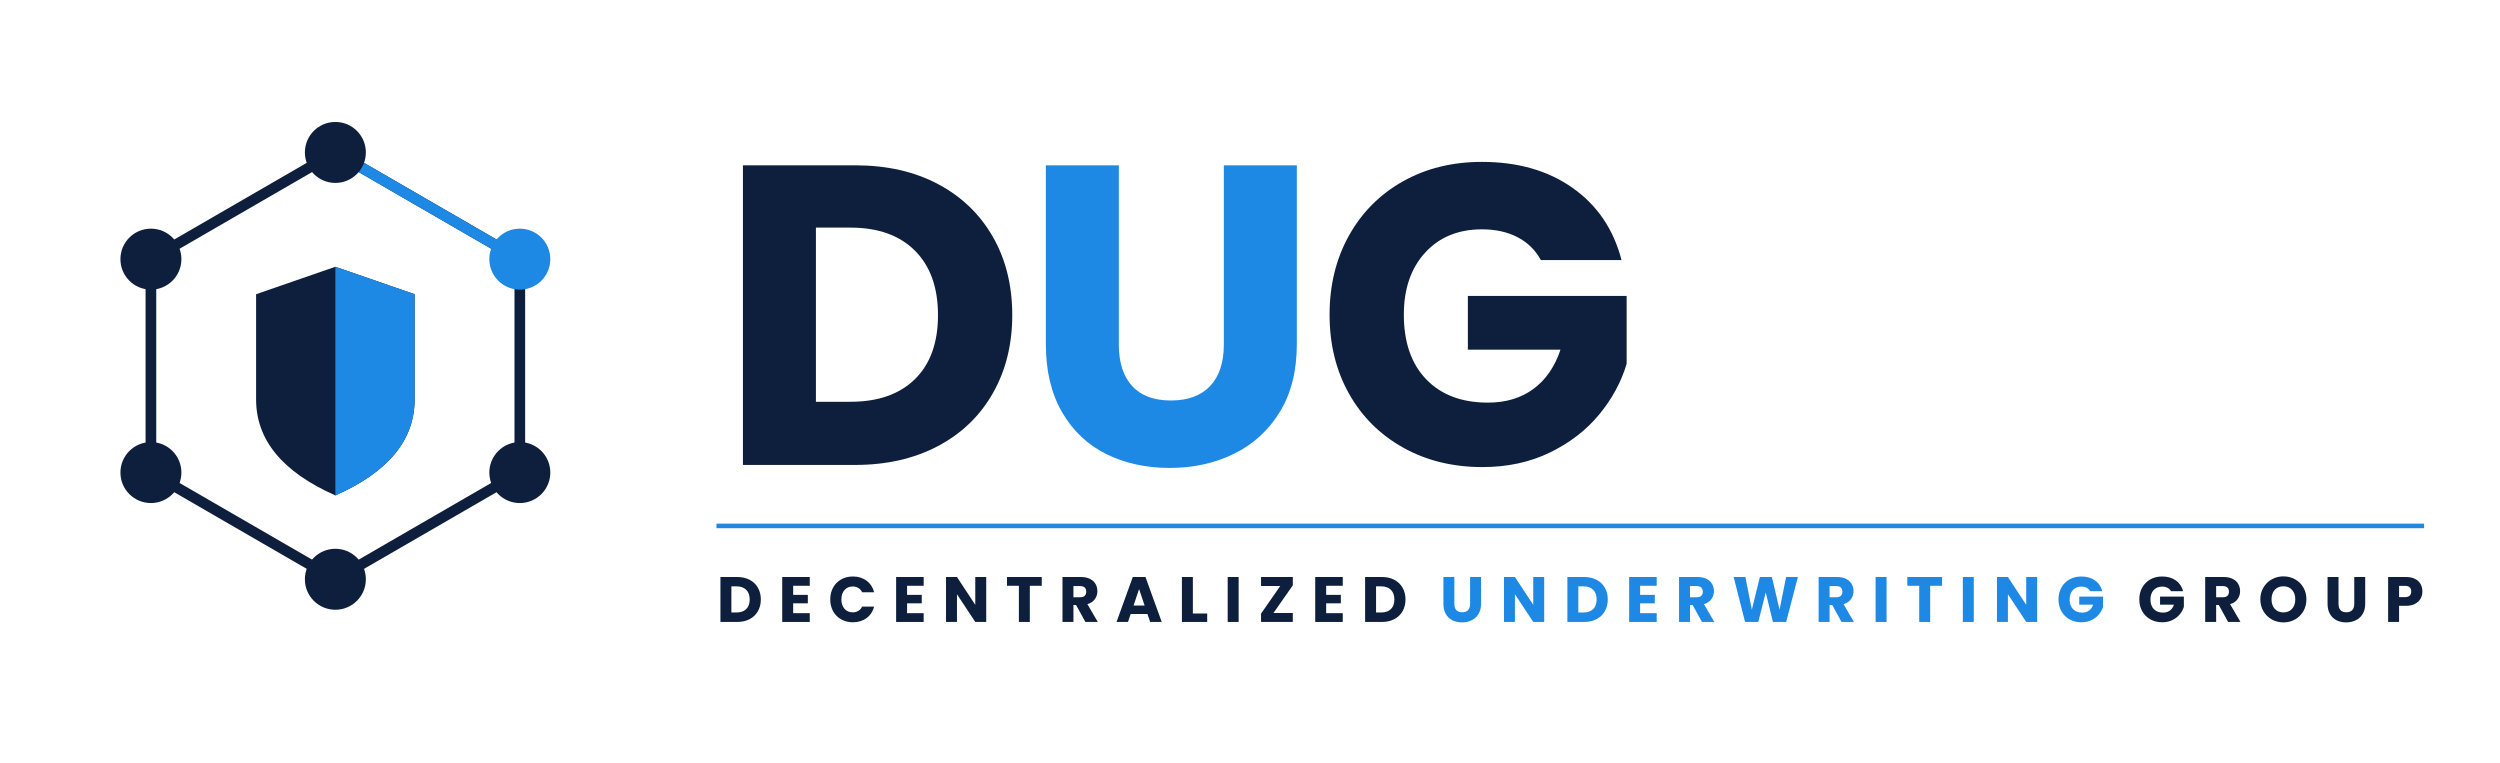
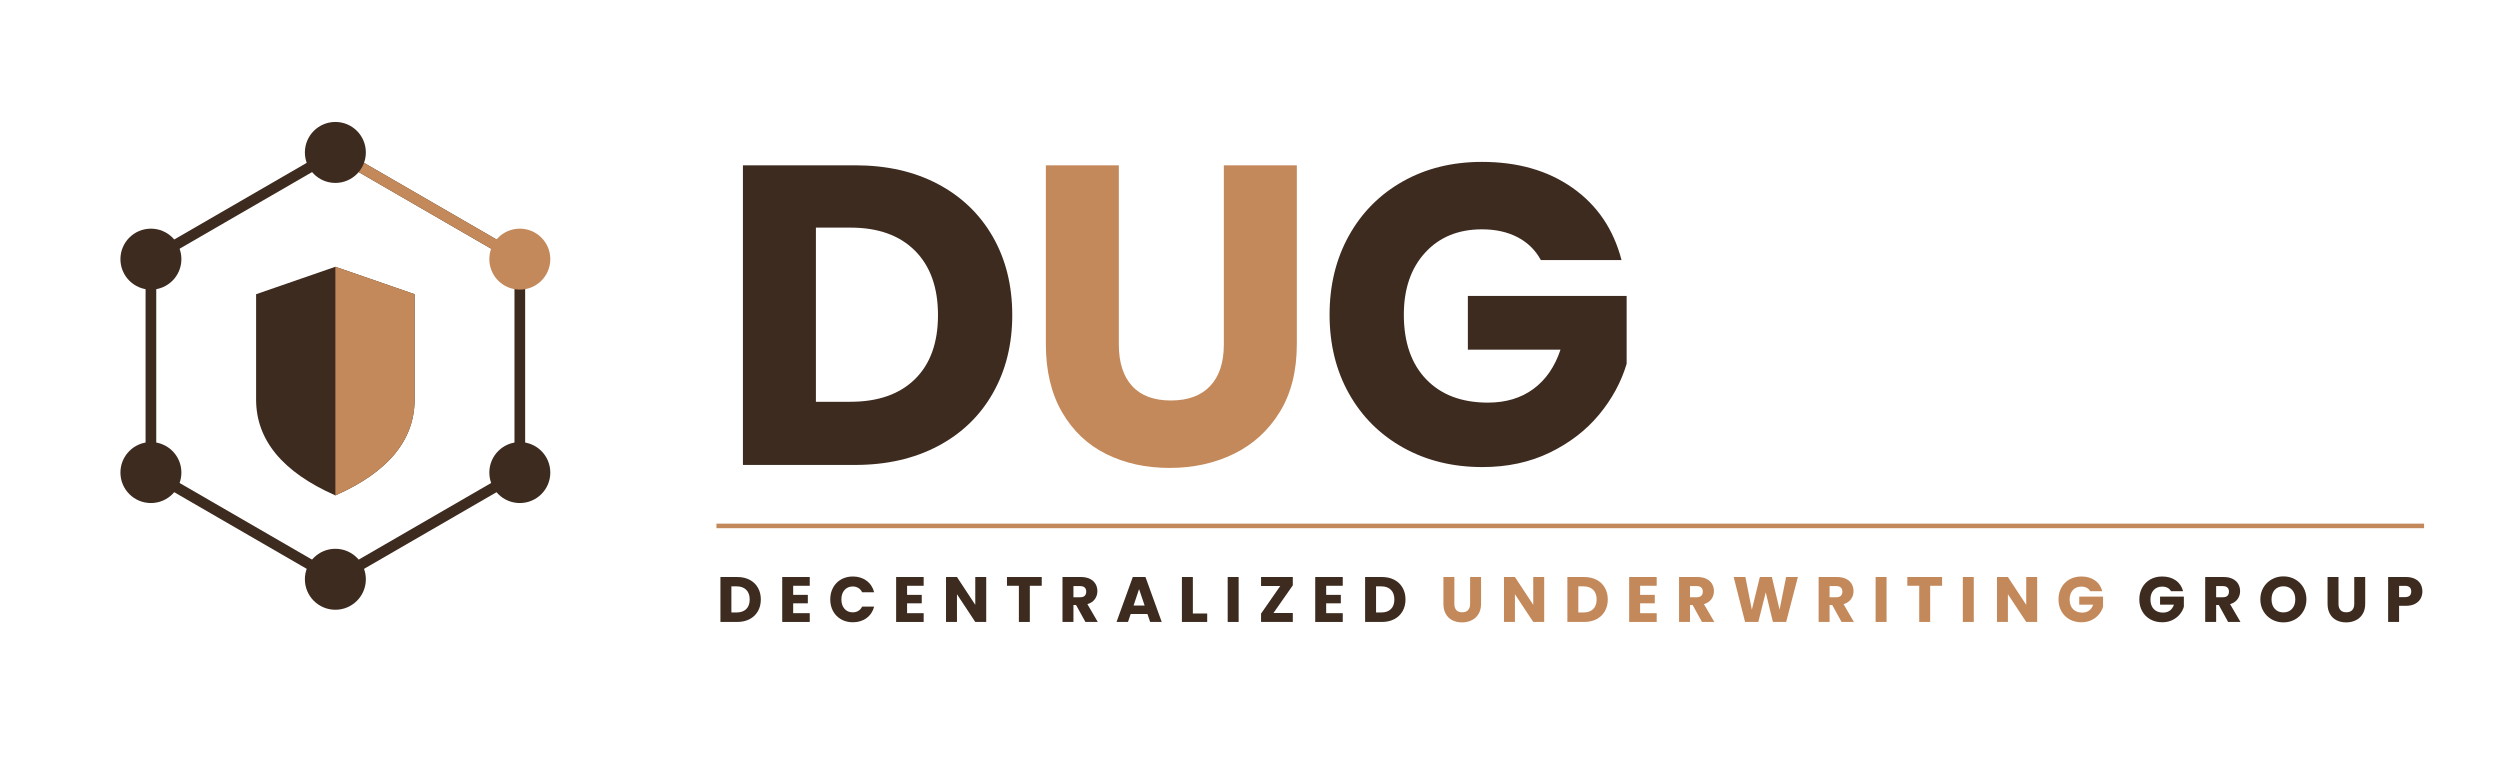
<svg xmlns="http://www.w3.org/2000/svg" viewBox="0 0 1640 500">
  <g transform="translate(20,40)">
-     <g stroke="#0D1F3D" stroke-width="7" stroke-linecap="round" fill="none">
+     <g stroke="#3d2b1f" stroke-width="7" stroke-linecap="round" fill="none">
      <line x1="200" y1="60" x2="321" y2="130" />
      <line x1="321" y1="130" x2="321" y2="270" />
      <line x1="321" y1="270" x2="200" y2="340" />
      <line x1="200" y1="340" x2="79" y2="270" />
      <line x1="79" y1="270" x2="79" y2="130" />
      <line x1="79" y1="130" x2="200" y2="60" />
    </g>
-     <line x1="200" y1="60" x2="321" y2="130" stroke="#1E88E5" stroke-width="7" stroke-linecap="round" />
-     <path d="M 200 135 L 252 153 L 252 222 Q 252 262 200 285 Q 148 262 148 222 L 148 153 Z" fill="#0D1F3D" />
-     <path d="M 200 135 L 252 153 L 252 222 Q 252 262 200 285 L 200 135 Z" fill="#1E88E5" />
-     <circle cx="200" cy="60" r="20" fill="#0D1F3D" />
-     <circle cx="321" cy="130" r="20" fill="#1E88E5" />
-     <circle cx="321" cy="270" r="20" fill="#0D1F3D" />
-     <circle cx="200" cy="340" r="20" fill="#0D1F3D" />
-     <circle cx="79" cy="270" r="20" fill="#0D1F3D" />
-     <circle cx="79" cy="130" r="20" fill="#0D1F3D" />
+     <line x1="200" y1="60" x2="321" y2="130" stroke="#c4895a" stroke-width="7" stroke-linecap="round" />
+     <path d="M 200 135 L 252 153 L 252 222 Q 252 262 200 285 Q 148 262 148 222 L 148 153 Z" fill="#3d2b1f" />
+     <path d="M 200 135 L 252 153 L 252 222 Q 252 262 200 285 L 200 135 Z" fill="#c4895a" />
+     <circle cx="200" cy="60" r="20" fill="#3d2b1f" />
+     <circle cx="321" cy="130" r="20" fill="#c4895a" />
+     <circle cx="321" cy="270" r="20" fill="#3d2b1f" />
+     <circle cx="200" cy="340" r="20" fill="#3d2b1f" />
+     <circle cx="79" cy="270" r="20" fill="#3d2b1f" />
+     <circle cx="79" cy="130" r="20" fill="#3d2b1f" />
  </g>
  <g transform="translate(470,305)">
-     <path d="M693 351Q693 248 647.5 168.0Q602 88 518.5 44.0Q435 0 325 0H62V702H325Q436 702 519.0 658.0Q602 614 647.5 534.5Q693 455 693 351ZM519 351Q519 448 465.0 502.0Q411 556 314 556H233V148H314Q411 148 465.0 201.0Q519 254 519 351Z" transform="translate(0.000,0) scale(0.28,-0.28)" fill="#0D1F3D" />
-     <path d="M230 702V282Q230 219 261.0 185.0Q292 151 352 151Q412 151 444.0 185.0Q476 219 476 282V702H647V283Q647 189 607.0 124.0Q567 59 499.5 26.0Q432 -7 349 -7Q266 -7 200.5 25.5Q135 58 97.0 123.5Q59 189 59 283V702Z" transform="translate(199.560,0) scale(0.28,-0.28)" fill="#1E88E5" />
-     <path d="M528 480Q509 515 473.5 533.5Q438 552 390 552Q307 552 257.0 497.5Q207 443 207 352Q207 255 259.5 200.5Q312 146 404 146Q467 146 510.5 178.0Q554 210 574 270H357V396H729V237Q710 173 664.5 118.0Q619 63 549.0 29.0Q479 -5 391 -5Q287 -5 205.5 40.5Q124 86 78.5 167.0Q33 248 33 352Q33 456 78.5 537.5Q124 619 205.0 664.5Q286 710 390 710Q516 710 602.5 649.0Q689 588 717 480Z" transform="translate(392.960,0) scale(0.28,-0.28)" fill="#0D1F3D" />
+     <path d="M693 351Q693 248 647.5 168.0Q602 88 518.5 44.0Q435 0 325 0H62V702H325Q436 702 519.0 658.0Q602 614 647.5 534.5Q693 455 693 351ZM519 351Q519 448 465.0 502.0Q411 556 314 556H233V148H314Q411 148 465.0 201.0Q519 254 519 351Z" transform="translate(0.000,0) scale(0.28,-0.28)" fill="#3d2b1f" />
+     <path d="M230 702V282Q230 219 261.0 185.0Q292 151 352 151Q412 151 444.0 185.0Q476 219 476 282V702H647V283Q647 189 607.0 124.0Q567 59 499.5 26.0Q432 -7 349 -7Q266 -7 200.5 25.5Q135 58 97.0 123.5Q59 189 59 283V702Z" transform="translate(199.560,0) scale(0.28,-0.28)" fill="#c4895a" />
+     <path d="M528 480Q509 515 473.5 533.5Q438 552 390 552Q307 552 257.0 497.5Q207 443 207 352Q207 255 259.5 200.5Q312 146 404 146Q467 146 510.5 178.0Q554 210 574 270H357V396H729V237Q710 173 664.5 118.0Q619 63 549.0 29.0Q479 -5 391 -5Q287 -5 205.5 40.5Q124 86 78.5 167.0Q33 248 33 352Q33 456 78.5 537.5Q124 619 205.0 664.5Q286 710 390 710Q516 710 602.5 649.0Q689 588 717 480Z" transform="translate(392.960,0) scale(0.28,-0.28)" fill="#3d2b1f" />
  </g>
-   <line x1="470" y1="345" x2="1590.2" y2="345" stroke="#1E88E5" stroke-width="3" />
+   <line x1="470" y1="345" x2="1590.2" y2="345" stroke="#c4895a" stroke-width="3" />
  <g transform="translate(470,408)">
-     <path d="M693 351Q693 248 647.5 168.0Q602 88 518.5 44.0Q435 0 325 0H62V702H325Q436 702 519.0 658.0Q602 614 647.5 534.5Q693 455 693 351ZM519 351Q519 448 465.0 502.0Q411 556 314 556H233V148H314Q411 148 465.0 201.0Q519 254 519 351Z" transform="translate(0.000,0) scale(0.042,-0.042)" fill="#0D1F3D" />
-     <path d="M233 565V423H462V291H233V137H492V0H62V702H492V565Z" transform="translate(40.534,0) scale(0.042,-0.042)" fill="#0D1F3D" />
-     <path d="M386 710Q511 710 600.0 644.0Q689 578 719 464H531Q510 508 471.5 531.0Q433 554 384 554Q305 554 256.0 499.0Q207 444 207 352Q207 260 256.0 205.0Q305 150 384 150Q433 150 471.5 173.0Q510 196 531 240H719Q689 126 600.0 60.5Q511 -5 386 -5Q284 -5 203.5 40.5Q123 86 78.0 167.0Q33 248 33 352Q33 456 78.0 537.5Q123 619 203.5 664.5Q284 710 386 710Z" transform="translate(73.256,0) scale(0.042,-0.042)" fill="#0D1F3D" />
-     <path d="M233 565V423H462V291H233V137H492V0H62V702H492V565Z" transform="translate(115.260,0) scale(0.042,-0.042)" fill="#0D1F3D" />
-     <path d="M690 0H519L233 433V0H62V702H233L519 267V702H690Z" transform="translate(147.982,0) scale(0.042,-0.042)" fill="#0D1F3D" />
-     <path d="M567 702V565H381V0H210V565H24V702Z" transform="translate(189.566,0) scale(0.042,-0.042)" fill="#0D1F3D" />
-     <path d="M420 0 274 265H233V0H62V702H349Q432 702 490.5 673.0Q549 644 578.0 593.5Q607 543 607 481Q607 411 567.5 356.0Q528 301 451 278L613 0ZM233 386H339Q386 386 409.5 409.0Q433 432 433 474Q433 514 409.5 537.0Q386 560 339 560H233Z" transform="translate(224.388,0) scale(0.042,-0.042)" fill="#0D1F3D" />
-     <path d="M499 124H237L195 0H16L270 702H468L722 0H541ZM455 256 368 513 282 256Z" transform="translate(261.772,0) scale(0.042,-0.042)" fill="#0D1F3D" />
-     <path d="M233 132H457V0H62V702H233Z" transform="translate(302.726,0) scale(0.042,-0.042)" fill="#0D1F3D" />
-     <path d="M233 702V0H62V702Z" transform="translate(332.760,0) scale(0.042,-0.042)" fill="#0D1F3D" />
-     <path d="M244 140H546V0H50V130L350 562H50V702H546V572Z" transform="translate(355.150,0) scale(0.042,-0.042)" fill="#0D1F3D" />
-     <path d="M233 565V423H462V291H233V137H492V0H62V702H492V565Z" transform="translate(390.182,0) scale(0.042,-0.042)" fill="#0D1F3D" />
-     <path d="M693 351Q693 248 647.5 168.0Q602 88 518.5 44.0Q435 0 325 0H62V702H325Q436 702 519.0 658.0Q602 614 647.5 534.5Q693 455 693 351ZM519 351Q519 448 465.0 502.0Q411 556 314 556H233V148H314Q411 148 465.0 201.0Q519 254 519 351Z" transform="translate(422.904,0) scale(0.042,-0.042)" fill="#0D1F3D" />
+     <path d="M693 351Q693 248 647.5 168.0Q602 88 518.5 44.0Q435 0 325 0H62V702H325Q436 702 519.0 658.0Q602 614 647.5 534.5Q693 455 693 351ZM519 351Q519 448 465.0 502.0Q411 556 314 556H233V148H314Q411 148 465.0 201.0Q519 254 519 351Z" transform="translate(0.000,0) scale(0.042,-0.042)" fill="#3d2b1f" />
+     <path d="M233 565V423H462V291H233V137H492V0H62V702H492V565Z" transform="translate(40.534,0) scale(0.042,-0.042)" fill="#3d2b1f" />
+     <path d="M386 710Q511 710 600.0 644.0Q689 578 719 464H531Q510 508 471.5 531.0Q433 554 384 554Q305 554 256.0 499.0Q207 444 207 352Q207 260 256.0 205.0Q305 150 384 150Q433 150 471.5 173.0Q510 196 531 240H719Q689 126 600.0 60.5Q511 -5 386 -5Q284 -5 203.5 40.5Q123 86 78.0 167.0Q33 248 33 352Q33 456 78.0 537.5Q123 619 203.5 664.5Q284 710 386 710Z" transform="translate(73.256,0) scale(0.042,-0.042)" fill="#3d2b1f" />
+     <path d="M233 565V423H462V291H233V137H492V0H62V702H492V565Z" transform="translate(115.260,0) scale(0.042,-0.042)" fill="#3d2b1f" />
+     <path d="M690 0H519L233 433V0H62V702H233L519 267V702H690Z" transform="translate(147.982,0) scale(0.042,-0.042)" fill="#3d2b1f" />
+     <path d="M567 702V565H381V0H210V565H24V702Z" transform="translate(189.566,0) scale(0.042,-0.042)" fill="#3d2b1f" />
+     <path d="M420 0 274 265H233V0H62V702H349Q432 702 490.5 673.0Q549 644 578.0 593.5Q607 543 607 481Q607 411 567.5 356.0Q528 301 451 278L613 0ZM233 386H339Q386 386 409.5 409.0Q433 432 433 474Q433 514 409.5 537.0Q386 560 339 560H233Z" transform="translate(224.388,0) scale(0.042,-0.042)" fill="#3d2b1f" />
+     <path d="M499 124H237L195 0H16L270 702H468L722 0H541ZM455 256 368 513 282 256Z" transform="translate(261.772,0) scale(0.042,-0.042)" fill="#3d2b1f" />
+     <path d="M233 132H457V0H62V702H233Z" transform="translate(302.726,0) scale(0.042,-0.042)" fill="#3d2b1f" />
+     <path d="M233 702V0H62V702Z" transform="translate(332.760,0) scale(0.042,-0.042)" fill="#3d2b1f" />
+     <path d="M244 140H546V0H50V130L350 562H50V702H546V572Z" transform="translate(355.150,0) scale(0.042,-0.042)" fill="#3d2b1f" />
+     <path d="M233 565V423H462V291H233V137H492V0H62V702H492V565Z" transform="translate(390.182,0) scale(0.042,-0.042)" fill="#3d2b1f" />
+     <path d="M693 351Q693 248 647.5 168.0Q602 88 518.5 44.0Q435 0 325 0H62V702H325Q436 702 519.0 658.0Q602 614 647.5 534.5Q693 455 693 351ZM519 351Q519 448 465.0 502.0Q411 556 314 556H233V148H314Q411 148 465.0 201.0Q519 254 519 351Z" transform="translate(422.904,0) scale(0.042,-0.042)" fill="#3d2b1f" />
  </g>
  <g transform="translate(944.4,408)">
-     <path d="M230 702V282Q230 219 261.0 185.0Q292 151 352 151Q412 151 444.0 185.0Q476 219 476 282V702H647V283Q647 189 607.0 124.0Q567 59 499.5 26.0Q432 -7 349 -7Q266 -7 200.5 25.5Q135 58 97.0 123.5Q59 189 59 283V702Z" transform="translate(0.000,0) scale(0.042,-0.042)" fill="#1E88E5" />
-     <path d="M690 0H519L233 433V0H62V702H233L519 267V702H690Z" transform="translate(39.610,0) scale(0.042,-0.042)" fill="#1E88E5" />
-     <path d="M693 351Q693 248 647.5 168.0Q602 88 518.5 44.0Q435 0 325 0H62V702H325Q436 702 519.0 658.0Q602 614 647.5 534.5Q693 455 693 351ZM519 351Q519 448 465.0 502.0Q411 556 314 556H233V148H314Q411 148 465.0 201.0Q519 254 519 351Z" transform="translate(81.194,0) scale(0.042,-0.042)" fill="#1E88E5" />
-     <path d="M233 565V423H462V291H233V137H492V0H62V702H492V565Z" transform="translate(121.728,0) scale(0.042,-0.042)" fill="#1E88E5" />
-     <path d="M420 0 274 265H233V0H62V702H349Q432 702 490.5 673.0Q549 644 578.0 593.5Q607 543 607 481Q607 411 567.5 356.0Q528 301 451 278L613 0ZM233 386H339Q386 386 409.5 409.0Q433 432 433 474Q433 514 409.5 537.0Q386 560 339 560H233Z" transform="translate(154.450,0) scale(0.042,-0.042)" fill="#1E88E5" />
-     <path d="M1028 702 845 0H638L526 462L410 0H203L25 702H208L309 191L434 702H622L742 191L844 702Z" transform="translate(191.834,0) scale(0.042,-0.042)" fill="#1E88E5" />
-     <path d="M420 0 274 265H233V0H62V702H349Q432 702 490.5 673.0Q549 644 578.0 593.5Q607 543 607 481Q607 411 567.5 356.0Q528 301 451 278L613 0ZM233 386H339Q386 386 409.5 409.0Q433 432 433 474Q433 514 409.5 537.0Q386 560 339 560H233Z" transform="translate(246.018,0) scale(0.042,-0.042)" fill="#1E88E5" />
-     <path d="M233 702V0H62V702Z" transform="translate(283.402,0) scale(0.042,-0.042)" fill="#1E88E5" />
-     <path d="M567 702V565H381V0H210V565H24V702Z" transform="translate(305.792,0) scale(0.042,-0.042)" fill="#1E88E5" />
-     <path d="M233 702V0H62V702Z" transform="translate(340.614,0) scale(0.042,-0.042)" fill="#1E88E5" />
-     <path d="M690 0H519L233 433V0H62V702H233L519 267V702H690Z" transform="translate(363.004,0) scale(0.042,-0.042)" fill="#1E88E5" />
-     <path d="M528 480Q509 515 473.5 533.5Q438 552 390 552Q307 552 257.0 497.5Q207 443 207 352Q207 255 259.5 200.5Q312 146 404 146Q467 146 510.5 178.0Q554 210 574 270H357V396H729V237Q710 173 664.5 118.0Q619 63 549.0 29.0Q479 -5 391 -5Q287 -5 205.5 40.5Q124 86 78.5 167.0Q33 248 33 352Q33 456 78.5 537.5Q124 619 205.0 664.5Q286 710 390 710Q516 710 602.5 649.0Q689 588 717 480Z" transform="translate(404.588,0) scale(0.042,-0.042)" fill="#1E88E5" />
+     <path d="M230 702V282Q230 219 261.0 185.0Q292 151 352 151Q412 151 444.0 185.0Q476 219 476 282V702H647V283Q647 189 607.0 124.0Q567 59 499.5 26.0Q432 -7 349 -7Q266 -7 200.5 25.5Q135 58 97.0 123.5Q59 189 59 283V702Z" transform="translate(0.000,0) scale(0.042,-0.042)" fill="#c4895a" />
+     <path d="M690 0H519L233 433V0H62V702H233L519 267V702H690Z" transform="translate(39.610,0) scale(0.042,-0.042)" fill="#c4895a" />
+     <path d="M693 351Q693 248 647.5 168.0Q602 88 518.5 44.0Q435 0 325 0H62V702H325Q436 702 519.0 658.0Q602 614 647.5 534.5Q693 455 693 351ZM519 351Q519 448 465.0 502.0Q411 556 314 556H233V148H314Q411 148 465.0 201.0Q519 254 519 351Z" transform="translate(81.194,0) scale(0.042,-0.042)" fill="#c4895a" />
+     <path d="M233 565V423H462V291H233V137H492V0H62V702H492V565Z" transform="translate(121.728,0) scale(0.042,-0.042)" fill="#c4895a" />
+     <path d="M420 0 274 265H233V0H62V702H349Q432 702 490.5 673.0Q549 644 578.0 593.5Q607 543 607 481Q607 411 567.5 356.0Q528 301 451 278L613 0ZM233 386H339Q386 386 409.5 409.0Q433 432 433 474Q433 514 409.5 537.0Q386 560 339 560H233Z" transform="translate(154.450,0) scale(0.042,-0.042)" fill="#c4895a" />
+     <path d="M1028 702 845 0H638L526 462L410 0H203L25 702H208L309 191L434 702H622L742 191L844 702Z" transform="translate(191.834,0) scale(0.042,-0.042)" fill="#c4895a" />
+     <path d="M420 0 274 265H233V0H62V702H349Q432 702 490.5 673.0Q549 644 578.0 593.5Q607 543 607 481Q607 411 567.5 356.0Q528 301 451 278L613 0ZM233 386H339Q386 386 409.5 409.0Q433 432 433 474Q433 514 409.5 537.0Q386 560 339 560H233Z" transform="translate(246.018,0) scale(0.042,-0.042)" fill="#c4895a" />
+     <path d="M233 702V0H62V702Z" transform="translate(283.402,0) scale(0.042,-0.042)" fill="#c4895a" />
+     <path d="M567 702V565H381V0H210V565H24V702Z" transform="translate(305.792,0) scale(0.042,-0.042)" fill="#c4895a" />
+     <path d="M233 702V0H62V702Z" transform="translate(340.614,0) scale(0.042,-0.042)" fill="#c4895a" />
+     <path d="M690 0H519L233 433V0H62V702H233L519 267V702H690Z" transform="translate(363.004,0) scale(0.042,-0.042)" fill="#c4895a" />
+     <path d="M528 480Q509 515 473.5 533.5Q438 552 390 552Q307 552 257.0 497.5Q207 443 207 352Q207 255 259.5 200.5Q312 146 404 146Q467 146 510.5 178.0Q554 210 574 270H357V396H729V237Q710 173 664.5 118.0Q619 63 549.0 29.0Q479 -5 391 -5Q287 -5 205.5 40.5Q124 86 78.5 167.0Q33 248 33 352Q33 456 78.5 537.5Q124 619 205.0 664.5Q286 710 390 710Q516 710 602.5 649.0Q689 588 717 480Z" transform="translate(404.588,0) scale(0.042,-0.042)" fill="#c4895a" />
  </g>
  <g transform="translate(1402.0,408)">
-     <path d="M528 480Q509 515 473.5 533.5Q438 552 390 552Q307 552 257.0 497.5Q207 443 207 352Q207 255 259.5 200.5Q312 146 404 146Q467 146 510.5 178.0Q554 210 574 270H357V396H729V237Q710 173 664.5 118.0Q619 63 549.0 29.0Q479 -5 391 -5Q287 -5 205.5 40.5Q124 86 78.5 167.0Q33 248 33 352Q33 456 78.5 537.5Q124 619 205.0 664.5Q286 710 390 710Q516 710 602.5 649.0Q689 588 717 480Z" transform="translate(0.000,0) scale(0.042,-0.042)" fill="#0D1F3D" />
-     <path d="M420 0 274 265H233V0H62V702H349Q432 702 490.5 673.0Q549 644 578.0 593.5Q607 543 607 481Q607 411 567.5 356.0Q528 301 451 278L613 0ZM233 386H339Q386 386 409.5 409.0Q433 432 433 474Q433 514 409.5 537.0Q386 560 339 560H233Z" transform="translate(42.004,0) scale(0.042,-0.042)" fill="#0D1F3D" />
-     <path d="M33 353Q33 456 81.5 538.0Q130 620 212.5 666.0Q295 712 394 712Q493 712 575.5 666.0Q658 620 705.5 538.0Q753 456 753 353Q753 250 705.0 167.5Q657 85 575.0 39.0Q493 -7 394 -7Q295 -7 212.5 39.0Q130 85 81.5 167.5Q33 250 33 353ZM579 353Q579 446 528.5 501.5Q478 557 394 557Q309 557 258.5 502.0Q208 447 208 353Q208 260 258.5 204.5Q309 149 394 149Q478 149 528.5 205.0Q579 261 579 353Z" transform="translate(79.388,0) scale(0.042,-0.042)" fill="#0D1F3D" />
-     <path d="M230 702V282Q230 219 261.0 185.0Q292 151 352 151Q412 151 444.0 185.0Q476 219 476 282V702H647V283Q647 189 607.0 124.0Q567 59 499.5 26.0Q432 -7 349 -7Q266 -7 200.5 25.5Q135 58 97.0 123.5Q59 189 59 283V702Z" transform="translate(122.400,0) scale(0.042,-0.042)" fill="#0D1F3D" />
-     <path d="M339 252H233V0H62V702H339Q423 702 481.0 673.0Q539 644 568.0 593.0Q597 542 597 476Q597 415 569.0 364.5Q541 314 483.0 283.0Q425 252 339 252ZM423 476Q423 518 399.0 541.0Q375 564 326 564H233V388H326Q375 388 399.0 411.0Q423 434 423 476Z" transform="translate(162.010,0) scale(0.042,-0.042)" fill="#0D1F3D" />
+     <path d="M528 480Q509 515 473.5 533.5Q438 552 390 552Q307 552 257.0 497.5Q207 443 207 352Q207 255 259.5 200.5Q312 146 404 146Q467 146 510.5 178.0Q554 210 574 270H357V396H729V237Q710 173 664.5 118.0Q619 63 549.0 29.0Q479 -5 391 -5Q287 -5 205.5 40.5Q124 86 78.5 167.0Q33 248 33 352Q33 456 78.5 537.5Q124 619 205.0 664.5Q286 710 390 710Q516 710 602.5 649.0Q689 588 717 480Z" transform="translate(0.000,0) scale(0.042,-0.042)" fill="#3d2b1f" />
+     <path d="M420 0 274 265H233V0H62V702H349Q432 702 490.5 673.0Q549 644 578.0 593.5Q607 543 607 481Q607 411 567.5 356.0Q528 301 451 278L613 0ZM233 386H339Q386 386 409.5 409.0Q433 432 433 474Q433 514 409.5 537.0Q386 560 339 560H233Z" transform="translate(42.004,0) scale(0.042,-0.042)" fill="#3d2b1f" />
+     <path d="M33 353Q33 456 81.5 538.0Q130 620 212.5 666.0Q295 712 394 712Q493 712 575.5 666.0Q658 620 705.5 538.0Q753 456 753 353Q753 250 705.0 167.5Q657 85 575.0 39.0Q493 -7 394 -7Q295 -7 212.5 39.0Q130 85 81.5 167.5Q33 250 33 353ZM579 353Q579 446 528.5 501.5Q478 557 394 557Q309 557 258.5 502.0Q208 447 208 353Q208 260 258.5 204.5Q309 149 394 149Q478 149 528.5 205.0Q579 261 579 353Z" transform="translate(79.388,0) scale(0.042,-0.042)" fill="#3d2b1f" />
+     <path d="M230 702V282Q230 219 261.0 185.0Q292 151 352 151Q412 151 444.0 185.0Q476 219 476 282V702H647V283Q647 189 607.0 124.0Q567 59 499.5 26.0Q432 -7 349 -7Q266 -7 200.5 25.5Q135 58 97.0 123.5Q59 189 59 283V702Z" transform="translate(122.400,0) scale(0.042,-0.042)" fill="#3d2b1f" />
+     <path d="M339 252H233V0H62V702H339Q423 702 481.0 673.0Q539 644 568.0 593.0Q597 542 597 476Q597 415 569.0 364.5Q541 314 483.0 283.0Q425 252 339 252ZM423 476Q423 518 399.0 541.0Q375 564 326 564H233V388H326Q375 388 399.0 411.0Q423 434 423 476Z" transform="translate(162.010,0) scale(0.042,-0.042)" fill="#3d2b1f" />
  </g>
</svg>
